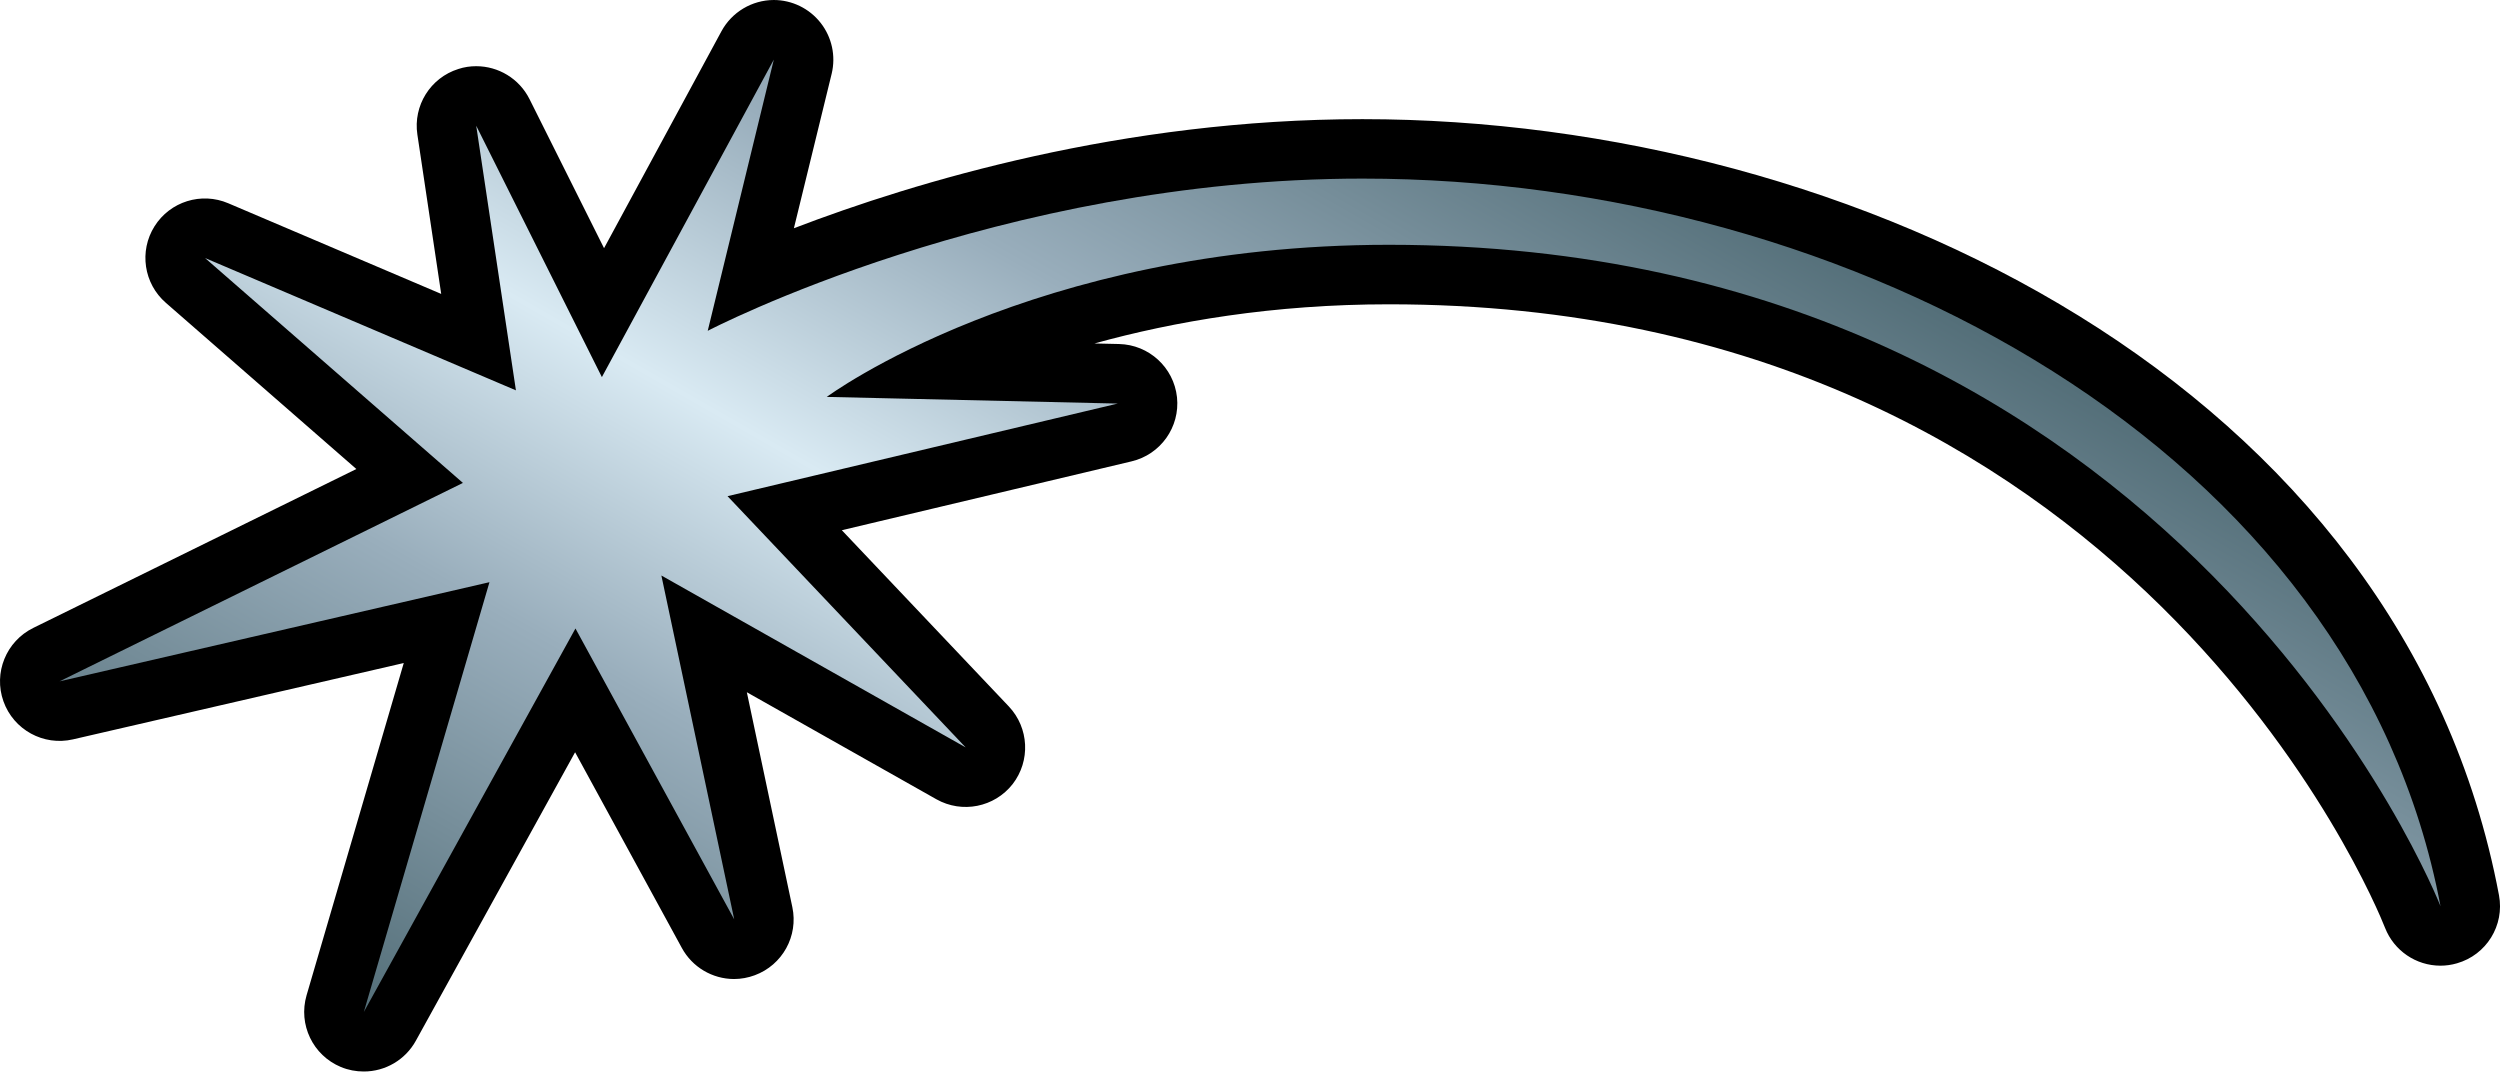
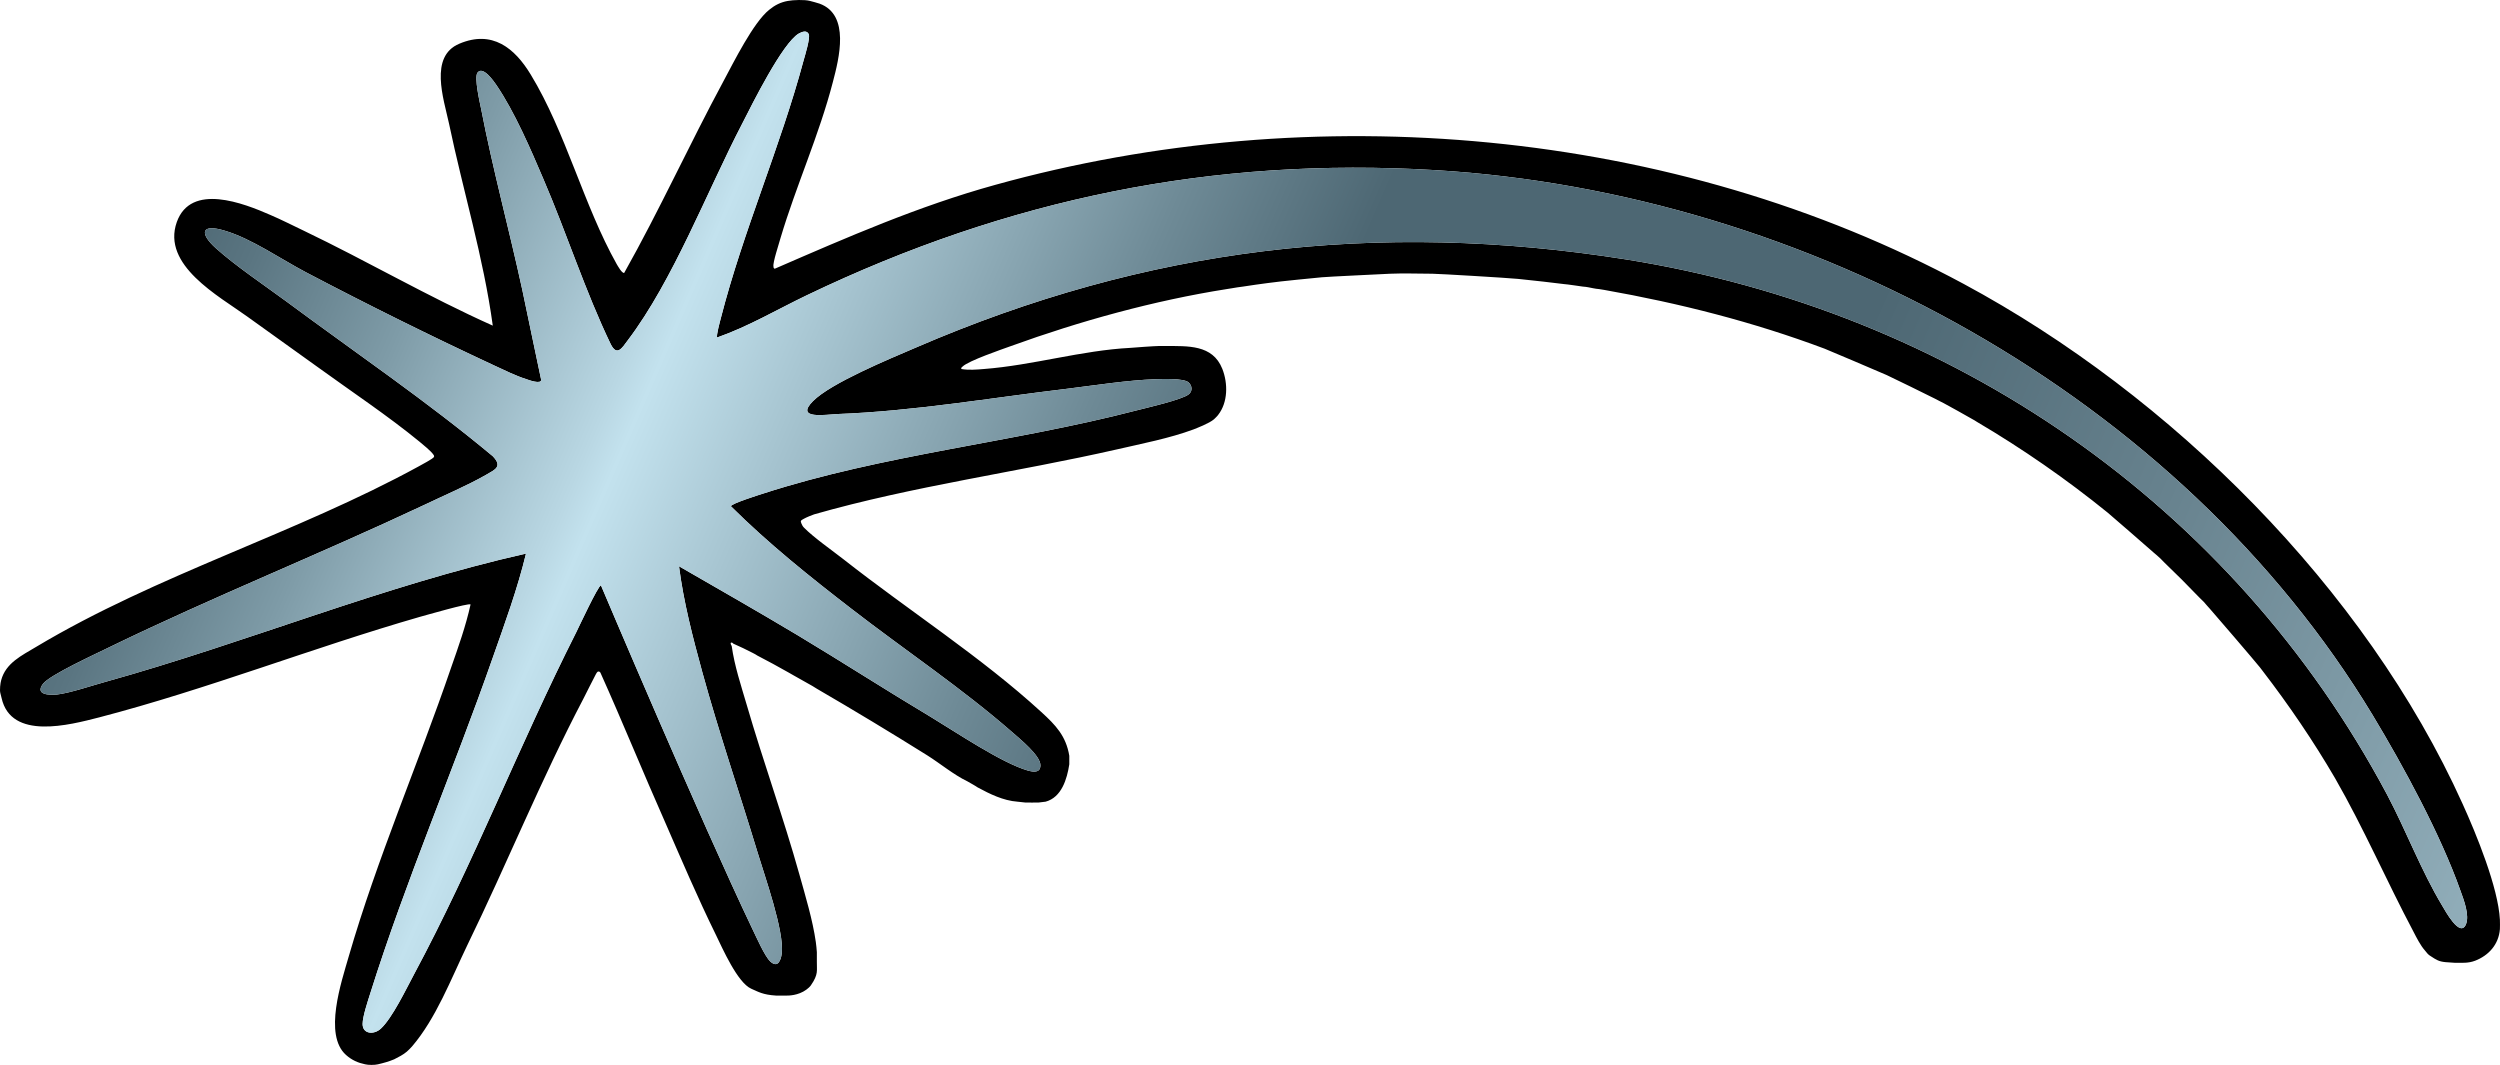
- <svg xmlns="http://www.w3.org/2000/svg" width="116.659" height="50">
-   <g>
-     <path d="M16.972 50c-.359 0-.719-.066-1.065-.21a2.78 2.78 0 0 1-1.602-3.343l4.536-15.508-15.437 3.563a2.78 2.78 0 0 1-3.243-1.776A2.78 2.78 0 0 1 1.555 29.3l15.074-7.414-8.889-7.755a2.775 2.775 0 0 1 2.914-4.645l9.934 4.229-1.112-7.436a2.775 2.775 0 0 1 1.911-3.059c.276-.092.559-.131.834-.131 1.03 0 2.006.574 2.489 1.538l3.477 6.954 5.478-10.122A2.79 2.79 0 0 1 36.106 0a2.785 2.785 0 0 1 2.703 3.439l-1.763 7.212C42.717 8.478 52.4 5.56 63.575 5.56c22.969 0 48.562 12.439 53.037 36.215a2.77 2.77 0 0 1-1.963 3.177q-.382.111-.771.11a2.78 2.78 0 0 1-2.582-1.763C110.829 42.111 99.421 14.2 64.812 14.2c-5.396 0-10.015.797-13.741 1.827l1.148.026a2.784 2.784 0 0 1 2.704 2.484 2.776 2.776 0 0 1-2.125 2.993l-13.515 3.212 7.794 8.225a2.79 2.79 0 0 1 .175 3.624 2.785 2.785 0 0 1-3.556.706l-8.846-4.995 2.124 10.03a2.775 2.775 0 0 1-1.755 3.177 2.8 2.8 0 0 1-.964.176 2.78 2.78 0 0 1-2.438-1.451l-4.981-9.131-7.433 13.465A2.77 2.77 0 0 1 16.972 50" />
-     <path d="m28.086 17.597-5.864-11.73 1.853 12.348-14.506-6.174 12.033 10.494-18.823 9.259 20.061-4.627-5.863 20.056 9.876-17.896L34.261 42.9l-3.399-16.045 14.199 8.022-11.112-11.724 18.208-4.321-13.577-.311s9.565-7.098 26.235-7.098c37.032 0 49.068 30.865 49.068 30.865-4.011-21.295-27.468-33.954-50.306-33.954-16.977 0-30.552 7.103-30.552 7.103l3.084-12.655Z" style="fill:url(#a)" />
-     <linearGradient id="a" x1="-181.376" x2="-179.132" y1="3.435" y2="3.435" gradientTransform="rotate(-60 -2657.127 -4528.244)scale(29.1252)" gradientUnits="userSpaceOnUse">
-       <stop offset="0" style="stop-color:#536e78" />
-       <stop offset=".3" style="stop-color:#99aebc" />
-       <stop offset=".5" style="stop-color:#d9eaf3" />
-       <stop offset=".7" style="stop-color:#99aebc" />
-       <stop offset="1" style="stop-color:#536e78" />
+ <svg xmlns="http://www.w3.org/2000/svg" width="500" height="212.983" viewBox="0 0 500 212.983">
+   <defs>
+     <linearGradient id="a" x1="19.66" x2="565.985" y1="42.514" y2="279.785" gradientUnits="userSpaceOnUse">
+       <stop offset=".025" stop-color="#4d6773" />
+       <stop offset=".053" stop-color="#5a7581" />
+       <stop offset=".108" stop-color="#7e9ba7" />
+       <stop offset=".182" stop-color="#b9d7e3" />
+       <stop offset=".193" stop-color="#c3e2ee" />
+       <stop offset=".331" stop-color="#6e8a96" />
+       <stop offset=".394" stop-color="#4d6773" />
+       <stop offset=".56" stop-color="#4d6773" />
+       <stop offset=".675" stop-color="#67828e" />
+       <stop offset=".92" stop-color="#abc9d5" />
+       <stop offset="1" stop-color="#c3e2ee" />
    </linearGradient>
-   </g>
+   </defs>
+   <path d="M499.982 183.96c-.332-6.436-4.734-17.19-7.474-23.21-19.474-43.14-58.337-81.672-99.775-103.969-58.13-31.306-130.169-37.452-193.696-19.805-15.32 4.235-29.563 10.463-44.095 16.774-.207-.083-.249-.249-.249-.457-.166-.789 1.12-4.567 1.412-5.688 3.114-10.463 7.723-20.594 10.463-31.182 1.246-4.733 3.488-13.453-2.657-15.695-.623-.208-1.288-.374-1.91-.54-1.08-.29-3.363-.207-4.443 0-1.412.25-2.574.83-3.737 1.785-3.156 2.533-7.059 10.422-9.093 14.2-6.85 12.706-12.83 25.868-19.889 38.408-.456.124-1.287-1.412-1.494-1.744-6.602-11.75-10.173-26.366-17.19-37.909-3.239-5.356-7.723-8.968-14.283-6.187-6.062 2.533-3.156 10.962-2.076 15.945 2.823 13.494 6.892 26.74 8.76 40.441-12.912-5.771-25.12-12.913-37.867-19.017-2.2-1.038-4.36-2.159-6.602-3.114-5.397-2.366-15.902-6.477-18.725 1.412-3.073 8.636 8.387 14.782 14.075 18.892 4.65 3.322 9.301 6.685 13.951 10.007 6.644 4.816 14.242 9.882 20.512 15.03.706.581 2.283 1.869 2.74 2.533.125.166.208.25.166.498-.083.332-2.574 1.62-3.072 1.91-24.498 13.412-52.317 21.633-76.482 36.082-2.907 1.744-6.104 3.239-7.017 6.685-.166.581-.332 1.951-.166 2.574.083.415.166.664.249.997 1.91 8.47 13.536 5.397 19.515 3.861 21.674-5.647 42.642-13.91 64.108-20.096 1.246-.332 9.8-2.824 10.173-2.491-.955 4.318-2.45 8.511-3.903 12.664-6.602 19.307-14.782 38.116-20.47 57.755-1.453 5.066-5.065 15.654-.54 19.681 1.163 1.038 2.408 1.578 3.82 1.869.623.166 1.952.166 2.575 0 1.079-.25 2.158-.54 3.238-.997a79 79 0 0 0 1.329-.706c.415-.249.83-.498 1.204-.83.29-.25.789-.748 1.038-1.038 4.775-5.564 7.806-13.495 11.003-20.138 7.972-16.36 14.823-33.3 23.252-49.368.83-1.62 1.66-3.322 2.491-4.9.083-.083.25-.623.581-.581.25 0 .374.249.416.374 4.276 9.508 8.511 19.93 12.912 29.853 3.24 7.432 6.52 15.114 10.09 22.38 1.37 2.824 4.36 9.633 7.1 10.837 1.412.623 2.325 1.204 4.941 1.37h2.2c.167 0 2.243.042 3.904-1.204.249-.166.706-.581.872-.83 1.578-2.284 1.162-2.948 1.204-4.775v-1.869c0-.332-.166-1.743-.208-2.034-.622-4.401-2.076-9.176-3.28-13.494-3.197-11.419-7.224-22.546-10.546-33.965-1.121-3.82-2.45-7.806-2.99-11.709 0-.124-.332-.415-.166-.706.29-.082.374.125.498.208 1.288.581 2.658 1.204 3.903 1.868.374.167.665.374.872.499a183 183 0 0 1 6.27 3.404c.332.167.623.374.872.499 1.287.747 2.616 1.453 3.903 2.2.29.166.581.374.872.54a798 798 0 0 1 22.089 13.329c2.574 1.619 5.315 3.903 8.013 5.19.25.124 1.08.622 1.163.664.374.207.623.374.872.54 2.45 1.328 5.149 2.657 7.972 2.865.374.041 1.412.166 1.536.166.914 0 1.827.041 2.74 0 .084 0 1.039-.125 1.371-.166 3.197-.872 4.277-4.526 4.733-7.474v-1.703c-.664-3.985-2.74-6.145-5.605-8.76-11.958-10.962-26.698-20.429-39.528-30.518-2.283-1.786-6.02-4.402-7.93-6.353-.25-.25-.374-.498-.499-.79-.29-.622-.083-.663.498-.996.416-.249 1.745-.788 2.035-.872 19.722-5.646 40.524-8.428 60.58-12.996 5.023-1.162 10.463-2.2 15.279-3.985.623-.25 3.156-1.205 4.11-2.035.208-.208.665-.623.83-.872 1.953-2.491 1.994-6.27.831-9.218-1.951-4.9-6.934-4.525-11.376-4.567h-1.205c-.789 0-5.439.332-5.77.374-9.758.498-19.557 3.487-29.356 4.235-1.495.124-2.99.249-4.485 0-.083-.29.084-.332.25-.498 1.204-1.163 7.764-3.405 9.716-4.111 13.743-4.983 28.607-9.093 43.098-11.377l1.038-.166c.748-.124 1.454-.249 2.2-.332.416-.083 4.817-.706 4.942-.706 1.287-.166 2.616-.332 2.699-.332 1.162-.125 5.065-.54 8.18-.83 1.287-.125 12.123-.623 13.618-.706 2.824-.125 5.647 0 8.47 0 1.163 0 15.156.83 17.19 1.038.997.083 9.135.996 9.176 1.038.374 0 3.696.498 3.737.498.79.042 1.37.208 2.076.332.374.083.748.125 1.163.166.25.042.997.166 1.038.166 15.03 2.658 29.77 6.395 44.054 11.75.124.042 11.044 4.651 12.415 5.274.249.083 9.134 4.443 9.674 4.733.581.332 1.162.582 1.702.872.374.166 5.315 2.948 5.813 3.239.25.124.581.332.83.498a215 215 0 0 1 26.2 18.186c.208.166 8.886 7.682 9.176 7.972.416.374.873.706 1.37 1.204s.997 1.038 1.537 1.537a168 168 0 0 1 5.44 5.439c.539.581 1.12 1.121 1.702 1.702.456.499.83.997 1.204 1.37.29.291 9.3 10.796 10.006 11.71.042.083.498.622.54.705 5.232 6.81 10.131 13.993 14.49 21.467 5.73 9.965 10.298 20.553 15.696 30.725.623 1.204 1.37 2.7 2.283 3.737.333.374.582.83 1.204 1.163 1.08.706 1.578 1.038 2.907 1.162.332.042 1.703.125 1.785.125 1.537 0 2.74.124 4.152-.415 2.658-1.038 4.692-3.197 4.941-6.311.042-.54 0-1.288 0-1.869m-6.81.955c-1.204 2.657-4.11-2.74-4.733-3.778-4.194-6.976-7.183-14.948-11.003-22.173-30.975-58.212-87.194-96.702-152.258-107.082-49.908-7.93-95.872-2.325-142.043 17.646-5.107 2.2-16.94 7.059-20.553 10.713-3.695 3.736 2.74 2.657 4.775 2.574 15.487-.581 30.767-3.239 46.088-5.066 5.688-.705 12.041-1.702 17.688-1.91 1.37-.041 5.564-.207 6.56.623.748.623.872 1.786.042 2.408-1.329 1.08-8.47 2.7-10.546 3.239-24.58 6.394-50.573 8.802-74.697 16.65-.789.25-6.31 1.993-6.31 2.491 7.473 7.433 15.819 14.117 24.164 20.553 10.63 8.221 22.007 15.82 32.138 24.664 1.453 1.287 5.688 4.691 5.605 6.643-.042 1.536-1.453 1.287-2.533.996-5.273-1.536-14.366-7.681-19.39-10.712-8.969-5.356-17.73-11.003-26.657-16.36-7.847-4.691-15.778-9.217-23.708-13.784.913 7.141 2.74 14.159 4.65 21.134 3.322 12.083 7.391 23.999 11.045 36.04 1.412 4.692 5.398 15.861 4.858 20.262-.166 1.37-.79 2.99-2.284 1.62-1.12-1.038-2.865-5.024-3.612-6.56-10.38-21.716-30.269-68.676-30.269-68.676-.54 0-4.443 8.387-4.94 9.383-11.378 22.505-20.512 46.172-32.429 68.386-1.578 2.948-4.36 8.76-6.643 10.878-1.37 1.287-3.654 1.121-3.654-.913 0-1.495 1.038-4.568 1.536-6.146 7.059-22.462 16.692-44.8 24.498-67.139 2.408-6.851 4.94-13.743 6.643-20.802-28.608 6.436-55.804 17.771-83.997 25.618-2.74.748-7.225 2.284-9.84 2.575-1.495.124-4.402.083-2.782-2.118 1.287-1.785 10.795-6.103 13.37-7.39 20.677-10.049 42.06-18.602 62.862-28.4 3.986-1.91 8.595-3.862 12.373-6.021 1.869-1.08 3.363-1.661 1.37-3.737-13.245-11.045-27.486-20.72-41.313-30.975-4.401-3.239-10.09-7.058-14.075-10.63-3.28-2.947-3.032-4.982 1.827-3.487 5.314 1.578 11.21 5.688 16.193 8.304A881 881 0 0 0 98.848 73.1c1.992.914 4.317 2.076 6.435 2.74.457.166 2.948 1.08 2.948.125-1.287-5.98-2.491-12-3.779-18.02-2.615-12.041-5.895-24.082-8.22-36.123-.291-1.412-1.412-6.27-.748-7.267 1.08-1.494 3.28 1.703 3.82 2.492 3.612 5.314 6.81 12.747 9.342 18.684 4.65 10.795 8.429 22.588 13.494 33.092 1.246 2.492 2.243.83 3.405-.747 9.093-12 15.861-29.812 22.92-43.39 1.951-3.82 8.013-16.068 11.293-17.978.623-.332 1.578-.747 1.994.124.332.748-.748 4.236-1.038 5.274-4.65 17.314-12.083 34.13-16.526 51.444-.166.664-.996 3.613-.747 3.945 6.27-2.201 12-5.606 17.978-8.47 40.11-19.225 81.008-27.695 125.685-24.996 74.073 4.484 148.81 45.05 187.425 108.992 6.187 10.256 13.578 23.875 17.564 35.127.664 1.827 1.868 4.941 1.079 6.768" />
+   <path d="M493.172 184.915c-1.204 2.657-4.11-2.74-4.733-3.778-4.194-6.976-7.183-14.948-11.003-22.173-30.975-58.212-87.194-96.702-152.258-107.082-49.908-7.93-95.872-2.325-142.043 17.646-5.107 2.2-16.94 7.059-20.553 10.713-3.695 3.736 2.74 2.657 4.775 2.574 15.487-.581 30.767-3.239 46.088-5.066 5.688-.705 12.041-1.702 17.688-1.91 1.37-.041 5.564-.207 6.56.623.748.623.872 1.786.042 2.408-1.329 1.08-8.47 2.7-10.546 3.239-24.58 6.394-50.573 8.802-74.697 16.65-.789.25-6.31 1.993-6.31 2.491 7.473 7.433 15.819 14.117 24.164 20.553 10.63 8.221 22.007 15.82 32.138 24.664 1.453 1.287 5.688 4.691 5.605 6.643-.042 1.536-1.453 1.287-2.533.996-5.273-1.536-14.366-7.681-19.39-10.712-8.969-5.356-17.73-11.003-26.657-16.36-7.847-4.691-15.778-9.217-23.708-13.784.913 7.141 2.74 14.159 4.65 21.134 3.322 12.083 7.391 23.999 11.045 36.04 1.412 4.692 5.398 15.861 4.858 20.262-.166 1.37-.79 2.99-2.284 1.62-1.12-1.038-2.865-5.024-3.612-6.56-10.38-21.716-30.269-68.676-30.269-68.676-.54 0-4.443 8.387-4.94 9.383-11.378 22.505-20.512 46.172-32.429 68.386-1.578 2.948-4.36 8.76-6.643 10.878-1.37 1.287-3.654 1.121-3.654-.913 0-1.495 1.038-4.568 1.536-6.146 7.059-22.462 16.692-44.8 24.498-67.139 2.408-6.851 4.94-13.743 6.643-20.802-28.608 6.436-55.804 17.771-83.997 25.618-2.74.748-7.225 2.284-9.84 2.575-1.495.124-4.402.083-2.782-2.118 1.287-1.785 10.795-6.103 13.37-7.39 20.677-10.049 42.06-18.602 62.862-28.4 3.986-1.91 8.595-3.862 12.373-6.021 1.869-1.08 3.363-1.661 1.37-3.737-13.245-11.045-27.486-20.72-41.313-30.975-4.401-3.239-10.09-7.058-14.075-10.63-3.28-2.947-3.032-4.982 1.827-3.487 5.314 1.578 11.21 5.688 16.193 8.304A881 881 0 0 0 98.848 73.1c1.992.914 4.317 2.076 6.435 2.74.457.166 2.948 1.08 2.948.125-1.287-5.98-2.491-12-3.779-18.02-2.615-12.041-5.895-24.082-8.22-36.123-.291-1.412-1.412-6.27-.748-7.267 1.08-1.494 3.28 1.703 3.82 2.492 3.612 5.314 6.81 12.747 9.342 18.684 4.65 10.795 8.429 22.588 13.494 33.092 1.246 2.492 2.243.83 3.405-.747 9.093-12 15.861-29.812 22.92-43.39 1.951-3.82 8.013-16.068 11.293-17.978.623-.332 1.578-.747 1.994.124.332.748-.748 4.236-1.038 5.274-4.65 17.314-12.083 34.13-16.526 51.444-.166.664-.996 3.613-.747 3.945 6.27-2.201 12-5.606 17.978-8.47 40.11-19.225 81.008-27.695 125.685-24.996 74.073 4.484 148.81 45.05 187.425 108.992 6.187 10.256 13.578 23.875 17.564 35.127.664 1.827 1.868 4.941 1.079 6.768" style="fill:url(#a)" />
</svg>
